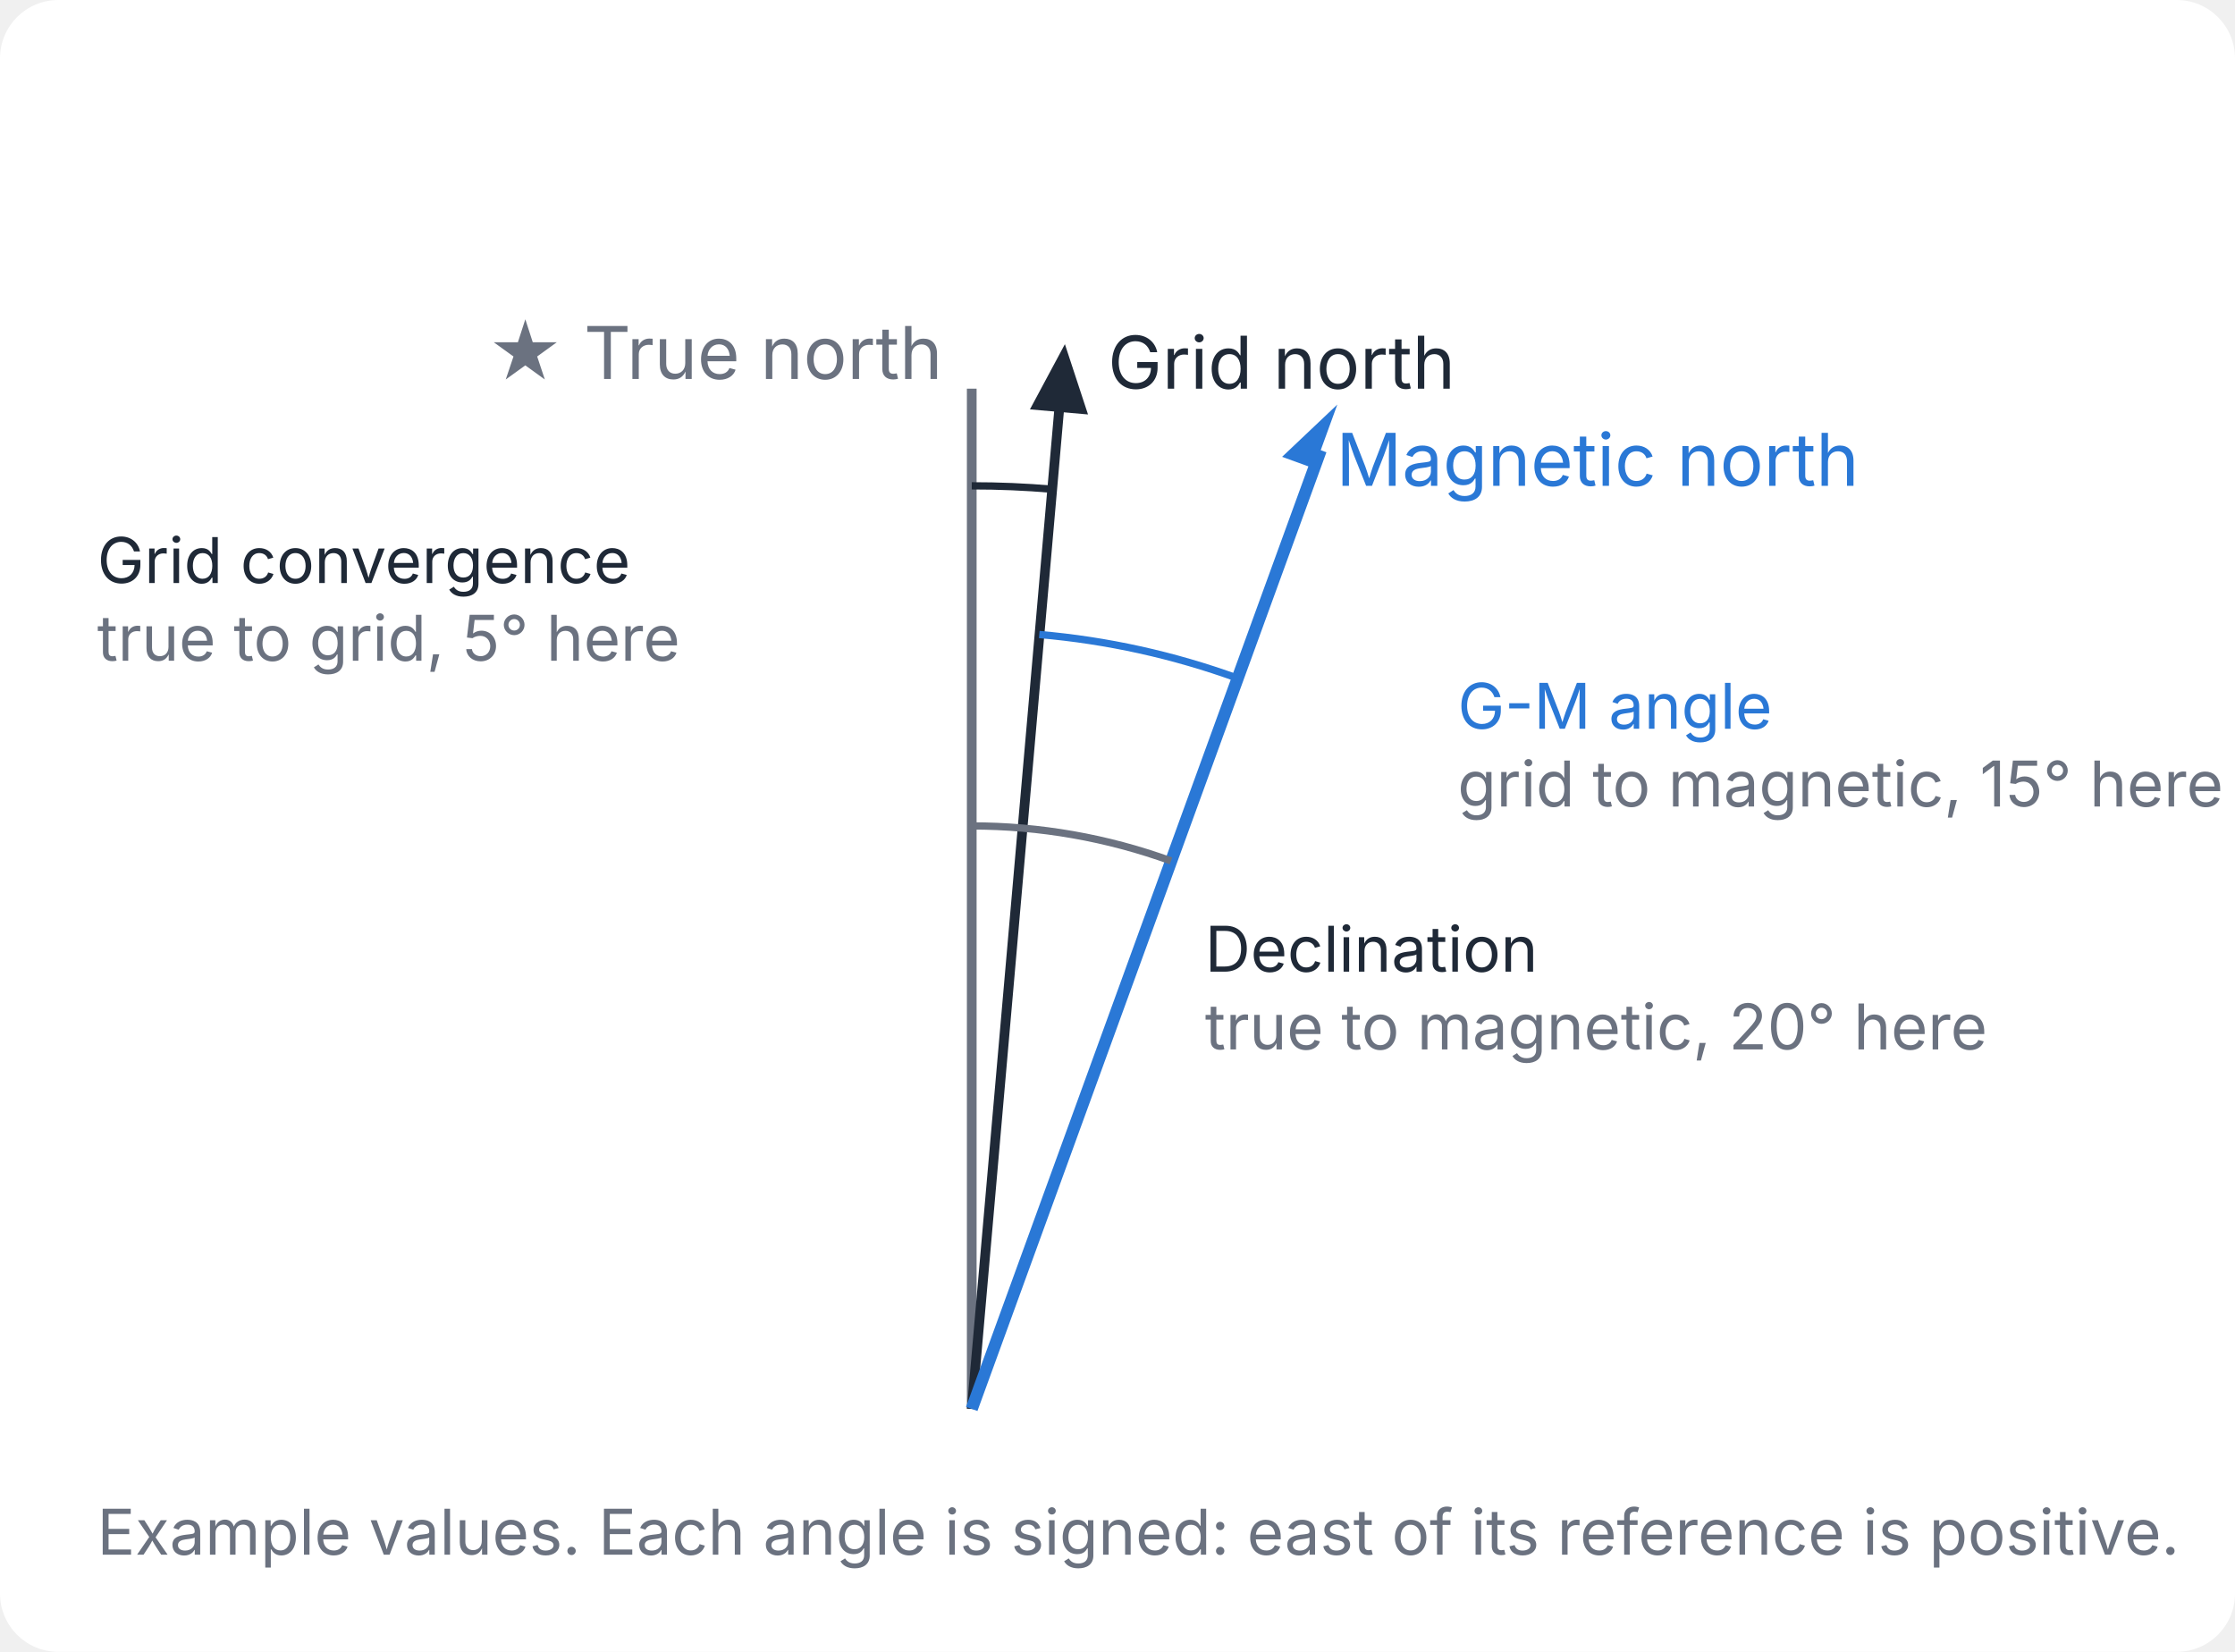
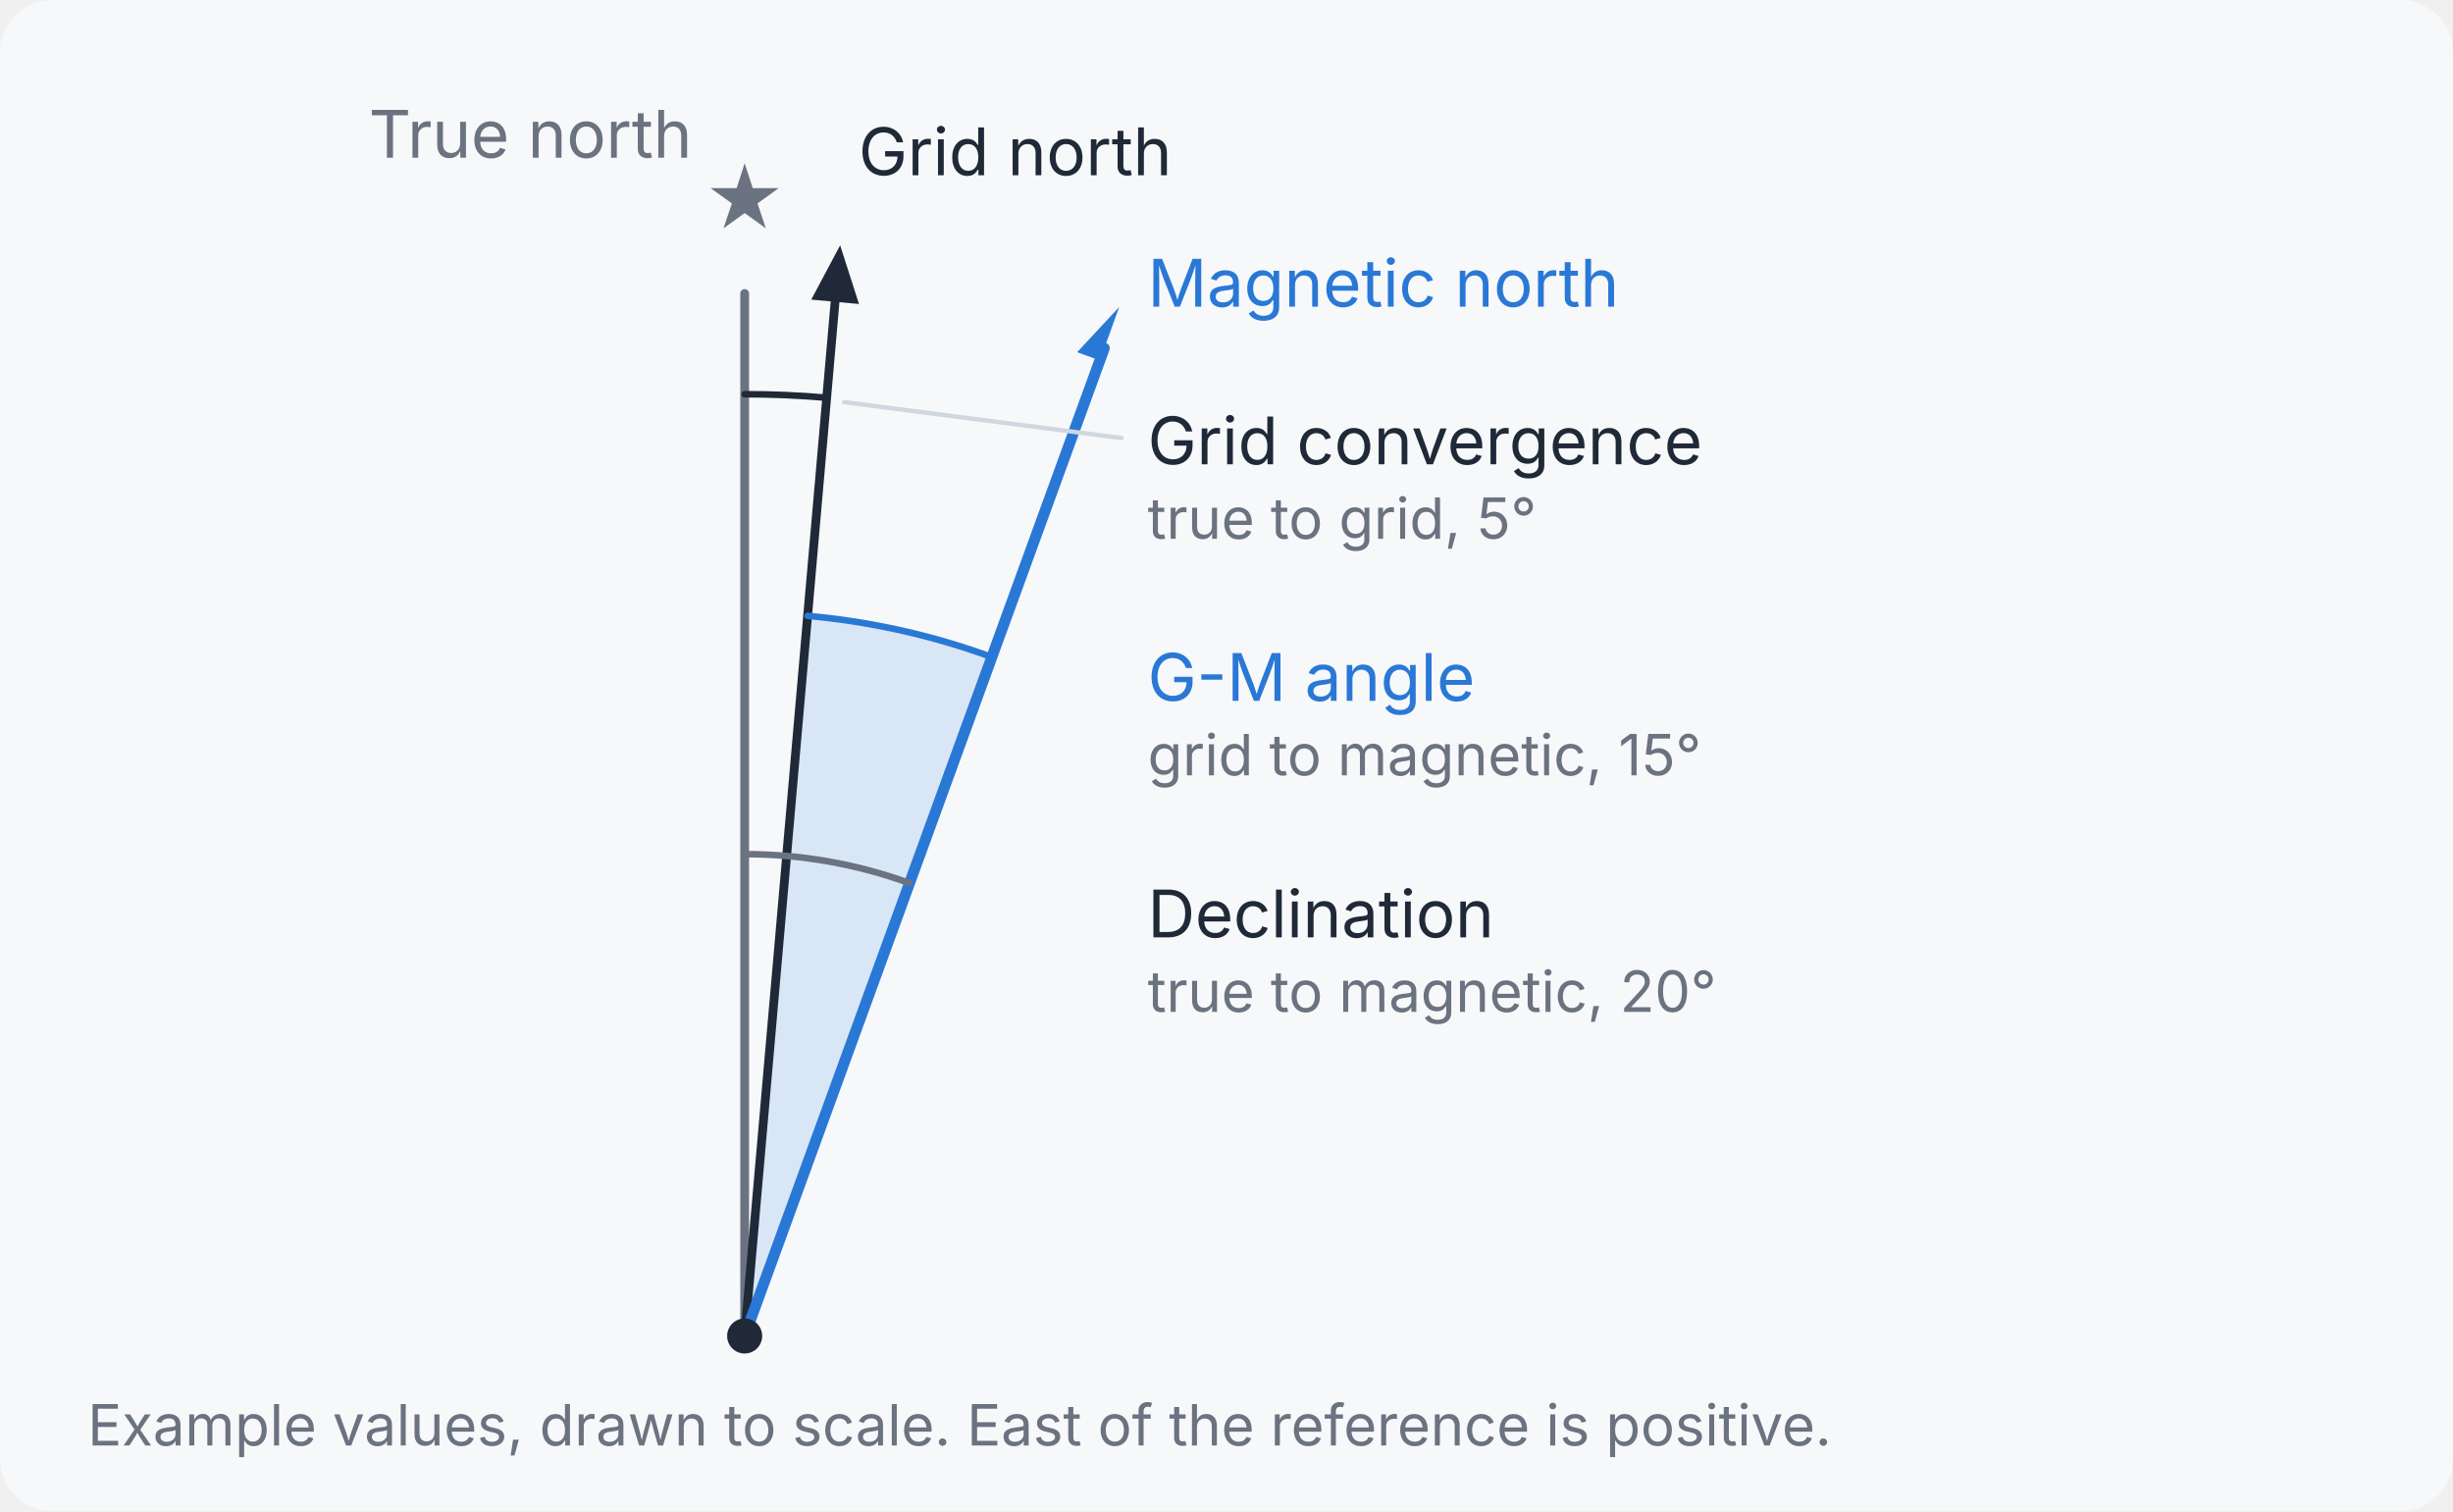
- <svg xmlns="http://www.w3.org/2000/svg" viewBox="0 0 460 340" role="img" aria-label="True, grid and magnetic north, and the three angles between them">
+ <svg xmlns="http://www.w3.org/2000/svg" viewBox="0 0 560 345" role="img" aria-label="True north, grid north 5 degrees east of it, and magnetic north 20 degrees east of true, with grid convergence, the G-M angle and declination marked between them">
  <style>
    text { font-family: system-ui, -apple-system, "Segoe UI", sans-serif; font-size: 15px; fill: #1f2937; }
-     .bg { fill: #ffffff; }
-     .ink { stroke: #1f2937; fill: none; }
-     .fill { fill: #1f2937; }
-     .muted { stroke: #6b7280; fill: none; }
-     .mutedfill { fill: #6b7280; }
-     text.muted { fill: #6b7280; stroke: none; }
-     .accent { stroke: #2a78d6; fill: none; }
-     .accentfill { fill: #2a78d6; }
-     text.accent { fill: #2a78d6; stroke: none; }
-     .small { font-size: 13px; }
-     .band1 { fill: #bfdbfe; } .band2 { fill: #93c5fd; } .band3 { fill: #60a5fa; } .band4 { fill: #3b82f6; } .night { fill: #1e3a8a; }
-     .day { fill: #fef9c3; }
+     line, path, circle, ellipse, polyline { stroke-linecap: round; stroke-linejoin: round; }
+     .card { fill: #f6f8fa; }
+     .frame { fill: none; stroke: #d0d7de; }
+     .ink { stroke: #1f2937; fill: none; } .inkfill { fill: #1f2937; }
+     .muted { stroke: #6b7280; fill: none; } .mutedfill { fill: #6b7280; } text.muted { fill: #6b7280; stroke: none; }
+     .hair { stroke: #d0d7de; fill: none; } .hairfill { fill: #d0d7de; }
+     .accent { stroke: #2a78d6; fill: none; } .accentfill { fill: #2a78d6; } text.accent { fill: #2a78d6; stroke: none; }
+     .wash { fill: #2a78d6; fill-opacity: 0.14; }
+     .sun { fill: #eda100; }
+     .ground { fill: #eef1f4; }
+     .moondark { fill: #d0d7de; } .rim { stroke: #9aa5b1; fill: none; }
+     .halo { paint-order: stroke; stroke: #f6f8fa; stroke-width: 5px; stroke-linejoin: round; }
+     .dash { stroke-dasharray: 3 3; stroke-linecap: butt; }
+     .small { font-size: 13px; } .strong { font-weight: 600; } .big { font-size: 26px; font-weight: 600; }
+     .caps { font-size: 11px; letter-spacing: 0.08em; font-weight: 600; }
+     .day { fill: #fdf3d4; } .civil { fill: #d7e6f8; } .nautical { fill: #a6c6ee; } .astro { fill: #5b8fd4; } .night { fill: #1d3a6b; }
+     text.deep { fill: #ffffff; }
    @media (prefers-color-scheme: dark) {
      text { fill: #e5e7eb; }
-       .bg { fill: #161b22; }
-       .ink { stroke: #e5e7eb; }
-       .fill { fill: #e5e7eb; }
+       .card { fill: #161b22; }
+       .frame { stroke: #30363d; }
+       .ink { stroke: #e5e7eb; } .inkfill { fill: #e5e7eb; }
      .muted { stroke: #9aa5b1; } .mutedfill { fill: #9aa5b1; } text.muted { fill: #9aa5b1; }
+       .hair { stroke: #3a414b; } .hairfill { fill: #3a414b; }
      .accent { stroke: #6aa7ee; } .accentfill { fill: #6aa7ee; } text.accent { fill: #6aa7ee; }
-       .band1 { fill: #1e3a5f; } .band2 { fill: #1b3354; } .band3 { fill: #172a47; } .band4 { fill: #12213a; } .night { fill: #0b1220; }
-       .day { fill: #3b3a1e; }
+       .wash { fill: #6aa7ee; fill-opacity: 0.2; }
+       .ground { fill: #1c232d; }
+       .moondark { fill: #3a414b; } .rim { stroke: #6b7280; }
+       .day { fill: #3a3320; } .civil { fill: #2b4a78; } .nautical { fill: #1f365a; } .astro { fill: #15243e; } .night { fill: #0a1222; }
+       text.deep { fill: #e5e7eb; }
+       .halo { stroke: #161b22; }
    }
  </style>
-   <rect class="bg" width="460" height="340" rx="12" />
-   <line class="muted" x1="200" y1="290" x2="200" y2="80" stroke-width="2" />
-   <text class="muted" x="194" y="78" text-anchor="end">★ True north</text>
-   <g transform="rotate(5 200 290)">
-     <line class="ink" x1="200" y1="290" x2="200" y2="80" stroke-width="2" />
-     <path class="fill" d="M200 70 l-6 14 h12 z" />
-   </g>
-   <text x="228" y="80">Grid north</text>
-   <g transform="rotate(20 200 290)">
-     <line class="accent" x1="200" y1="290" x2="200" y2="80" stroke-width="2.5" />
-     <path class="accentfill" d="M200 70 l-7 14 h7 z" />
-   </g>
-   <text class="accent" x="275" y="100">Magnetic north</text>
-   <path class="ink" d="M200 100 A190 190 0 0 1 216.6 100.7" stroke-width="1.5" />
-   <path class="accent" d="M213.9 130.6 A160 160 0 0 1 254.7 139.6" stroke-width="1.5" />
-   <path class="muted" d="M200 170 A120 120 0 0 1 241.0 177.2" stroke-width="1.5" />
-   <text x="20" y="120" class="small">Grid convergence</text>
-   <text x="20" y="136" class="small muted">true to grid, 5° here</text>
-   <text x="300" y="150" class="small accent">G-M angle</text>
-   <text x="300" y="166" class="small muted">grid to magnetic, 15° here</text>
-   <text x="248" y="200" class="small">Declination</text>
-   <text x="248" y="216" class="small muted">true to magnetic, 20° here</text>
-   <text class="muted small" x="20" y="320">Example values. Each angle is signed: east of its reference is positive.</text>
+   <rect class="card" width="560" height="345" rx="12" />
+   <path class="wash" d="M170 305 L184.4 140.6 A165 165 0 0 1 226.4 150 Z" />
+   <line class="muted" x1="170" y1="305" x2="170" y2="67" stroke-width="2" />
+   <text x="170" y="52" class="muted" text-anchor="middle" style="font-size:18px">★</text>
+   <text x="158" y="36" class="muted" text-anchor="end">True north</text>
+   <line class="ink" x1="170" y1="305" x2="190.9" y2="65.9" stroke-width="2" />
+   <path class="inkfill" d="M191.8 56 L185.2 68.4 L196.1 69.4 Z" />
+   <text x="196" y="40">Grid north</text>
+   <line class="accent" x1="170" y1="305" x2="252.1" y2="79.5" stroke-width="2.5" />
+   <path class="accentfill" d="M255.5 70.1 L245.9 80.4 L251.1 82.3 Z" />
+   <text x="262" y="70" class="accent">Magnetic north</text>
+   <path class="ink" d="M170 90 A215 215 0 0 1 188.7 90.8" stroke-width="1.5" />
+   <path class="accent" d="M184.4 140.6 A165 165 0 0 1 226.4 150" stroke-width="1.5" />
+   <path class="muted" d="M170 195 A110 110 0 0 1 207.6 201.6" stroke-width="1.5" />
+   <line class="hair" x1="192.7" y1="91.8" x2="256" y2="100" stroke-width="1" />
+   <text x="262" y="106">Grid convergence</text>
+   <text x="262" y="123" class="small muted">true to grid, 5°</text>
+   <text x="262" y="160" class="accent">G-M angle</text>
+   <text x="262" y="177" class="small muted">grid to magnetic, 15°</text>
+   <text x="262" y="214">Declination</text>
+   <text x="262" y="231" class="small muted">true to magnetic, 20°</text>
+   <circle class="inkfill" cx="170" cy="305" r="4" />
+   <text x="20" y="330" class="muted small">Example values, drawn to scale. East of the reference is positive.</text>
</svg>
